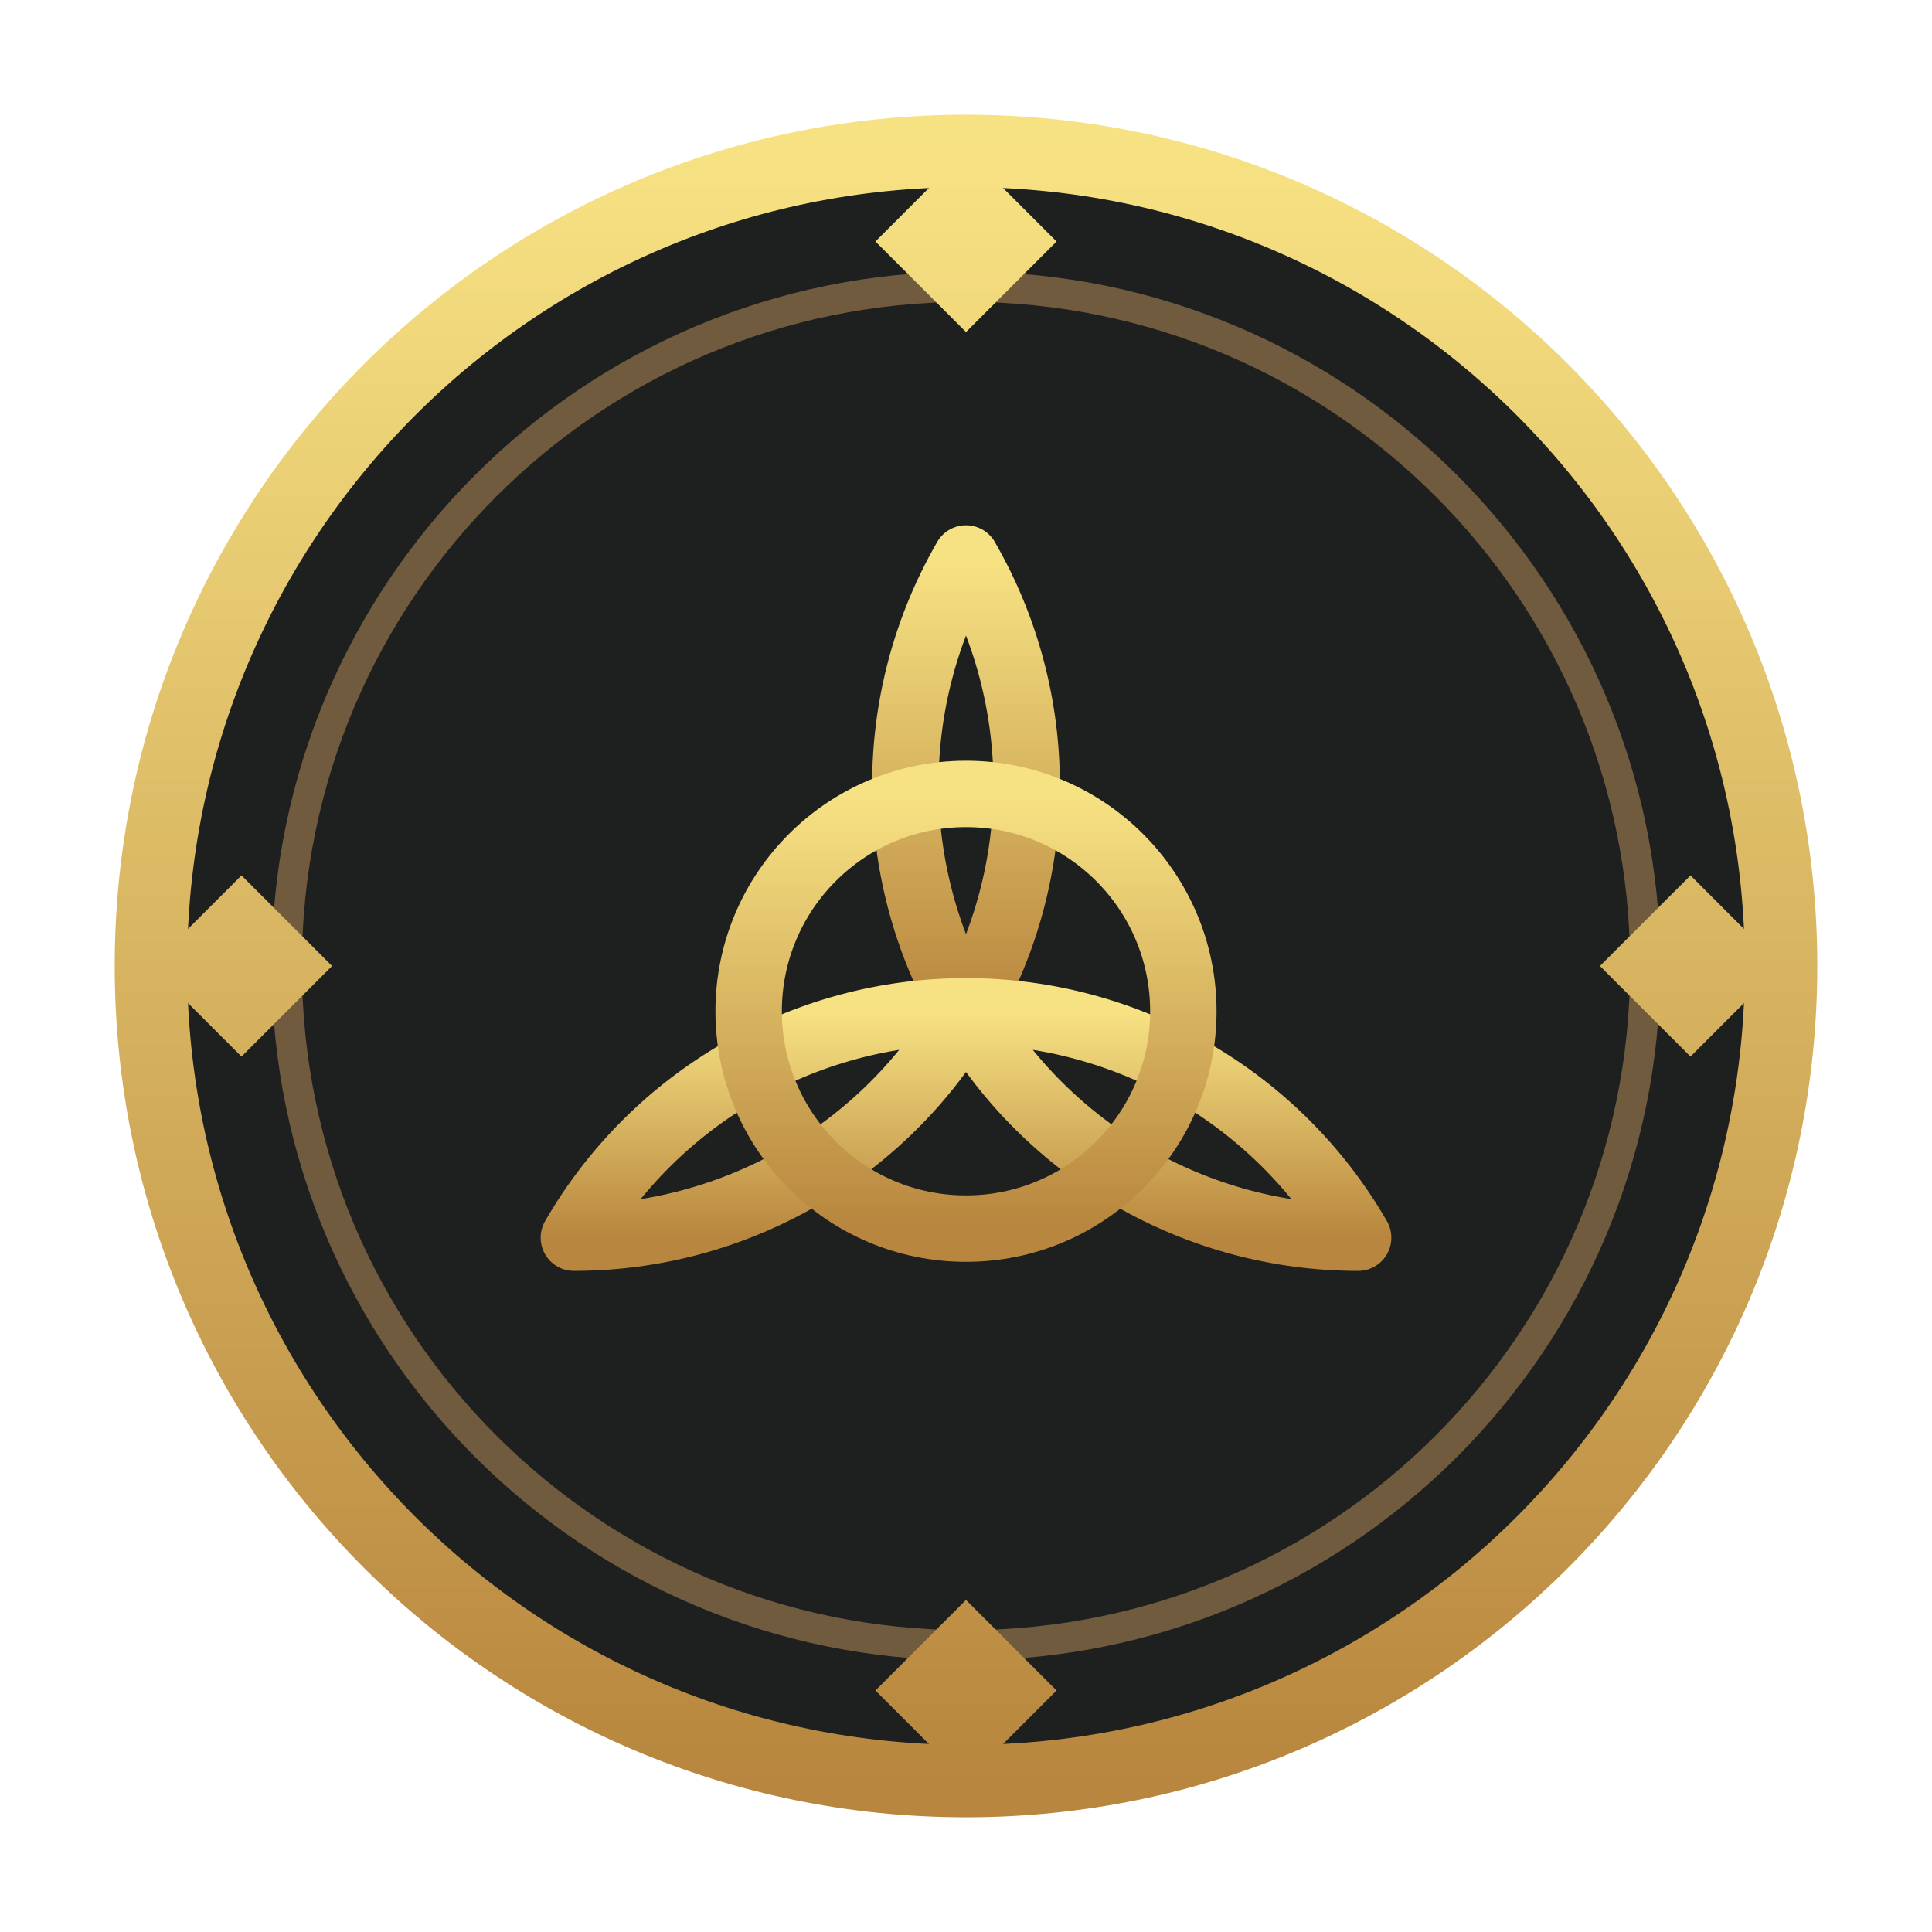
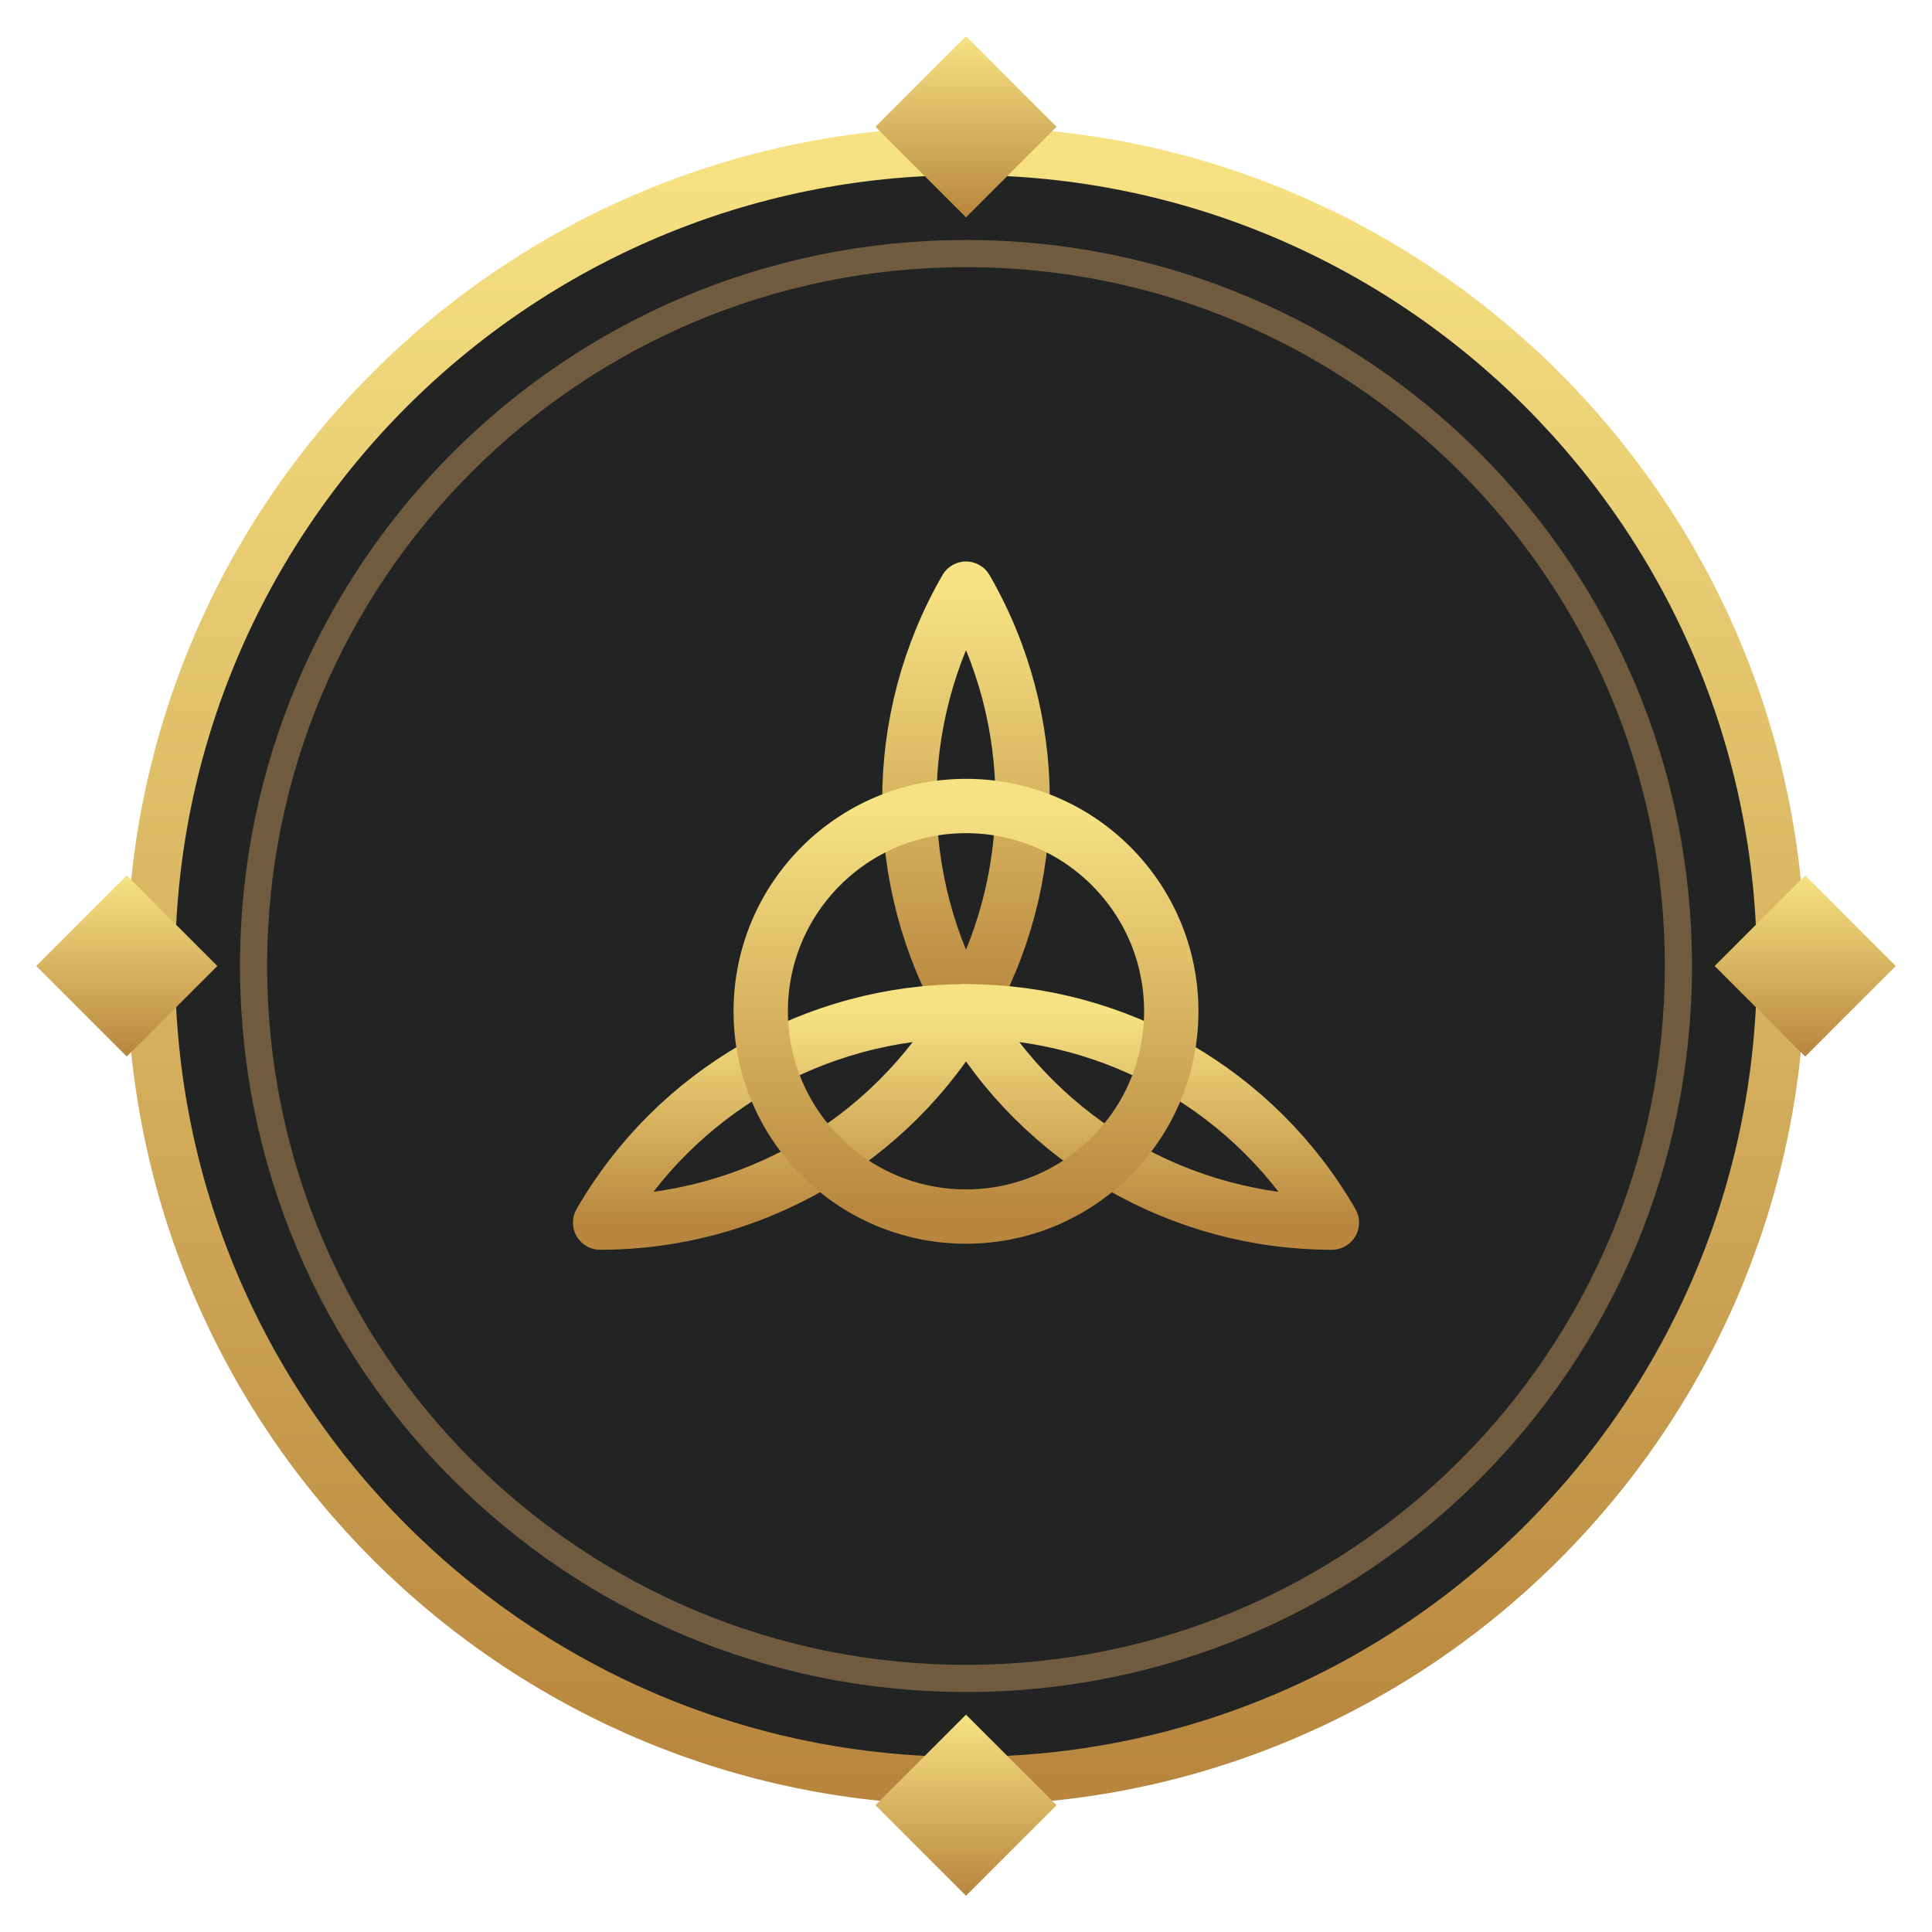
<svg xmlns="http://www.w3.org/2000/svg" viewBox="0 0 64 64" width="64" height="64">
  <defs>
    <linearGradient id="g" x1="0" y1="0" x2="0" y2="1">
      <stop offset="0" stop-color="#F7E283" />
      <stop offset="1" stop-color="#B8863E" />
    </linearGradient>
  </defs>
-   <circle cx="32" cy="32" r="27" fill="#0B0D0C" fill-opacity="0.92" stroke="url(#g)" stroke-width="2.4" />
-   <circle cx="32" cy="32" r="22.5" fill="none" stroke="#705B3F" stroke-width="1" />
-   <path d="M32,5 l3,3 -3,3 -3,-3z M32,53 l3,3 -3,3 -3,-3z M5,32 l3,-3 3,3 -3,3z M53,32 l3,-3 3,3 -3,3z" fill="url(#g)" />
-   <g fill="none" stroke="url(#g)" stroke-width="2.2" stroke-linejoin="round">
-     <path d="M32.00,33.50 A15.0,15.0 0 0 1 32.00,18.50 A15.0,15.0 0 0 1 32.00,33.50Z" />
-     <path d="M32.00,33.50 A15.0,15.0 0 0 1 44.99,41.00 A15.0,15.0 0 0 1 32.00,33.50Z" />
-     <path d="M32.00,33.50 A15.0,15.0 0 0 1 19.01,41.00 A15.0,15.0 0 0 1 32.00,33.50Z" />
-     <circle cx="32.0" cy="33.5" r="7.2" />
+   <circle cx="32" cy="32" r="27" fill="#0B0D0C" fill-opacity="0.9" stroke="url(#g)" stroke-width="1.6" />
+   <circle cx="32" cy="32" r="23.6" fill="none" stroke="#705B3F" stroke-width="0.9" />
+   <path d="M32,1.2 l3,3 -3,3 -3,-3z" fill="url(#g)" />
+   <path d="M32,56.8 l3,3 -3,3 -3,-3z" fill="url(#g)" />
+   <path d="M4.2,29 l3,3 -3,3 -3,-3z" fill="url(#g)" />
+   <path d="M59.8,29 l3,3 -3,3 -3,-3z" fill="url(#g)" />
+   <g fill="none" stroke="url(#g)" stroke-width="1.8" stroke-linejoin="round">
+     <path d="M32.00,33.50 A14.0,14.0 0 0 1 32.00,19.50 A14.0,14.0 0 0 1 32.00,33.50Z" />
+     <path d="M32.00,33.50 A14.0,14.0 0 0 1 44.12,40.50 A14.0,14.0 0 0 1 32.00,33.50Z" />
+     <path d="M32.00,33.50 A14.0,14.0 0 0 1 19.88,40.50 A14.0,14.0 0 0 1 32.00,33.50Z" />
+     <circle cx="32.0" cy="33.5" r="6.8" />
  </g>
</svg>
